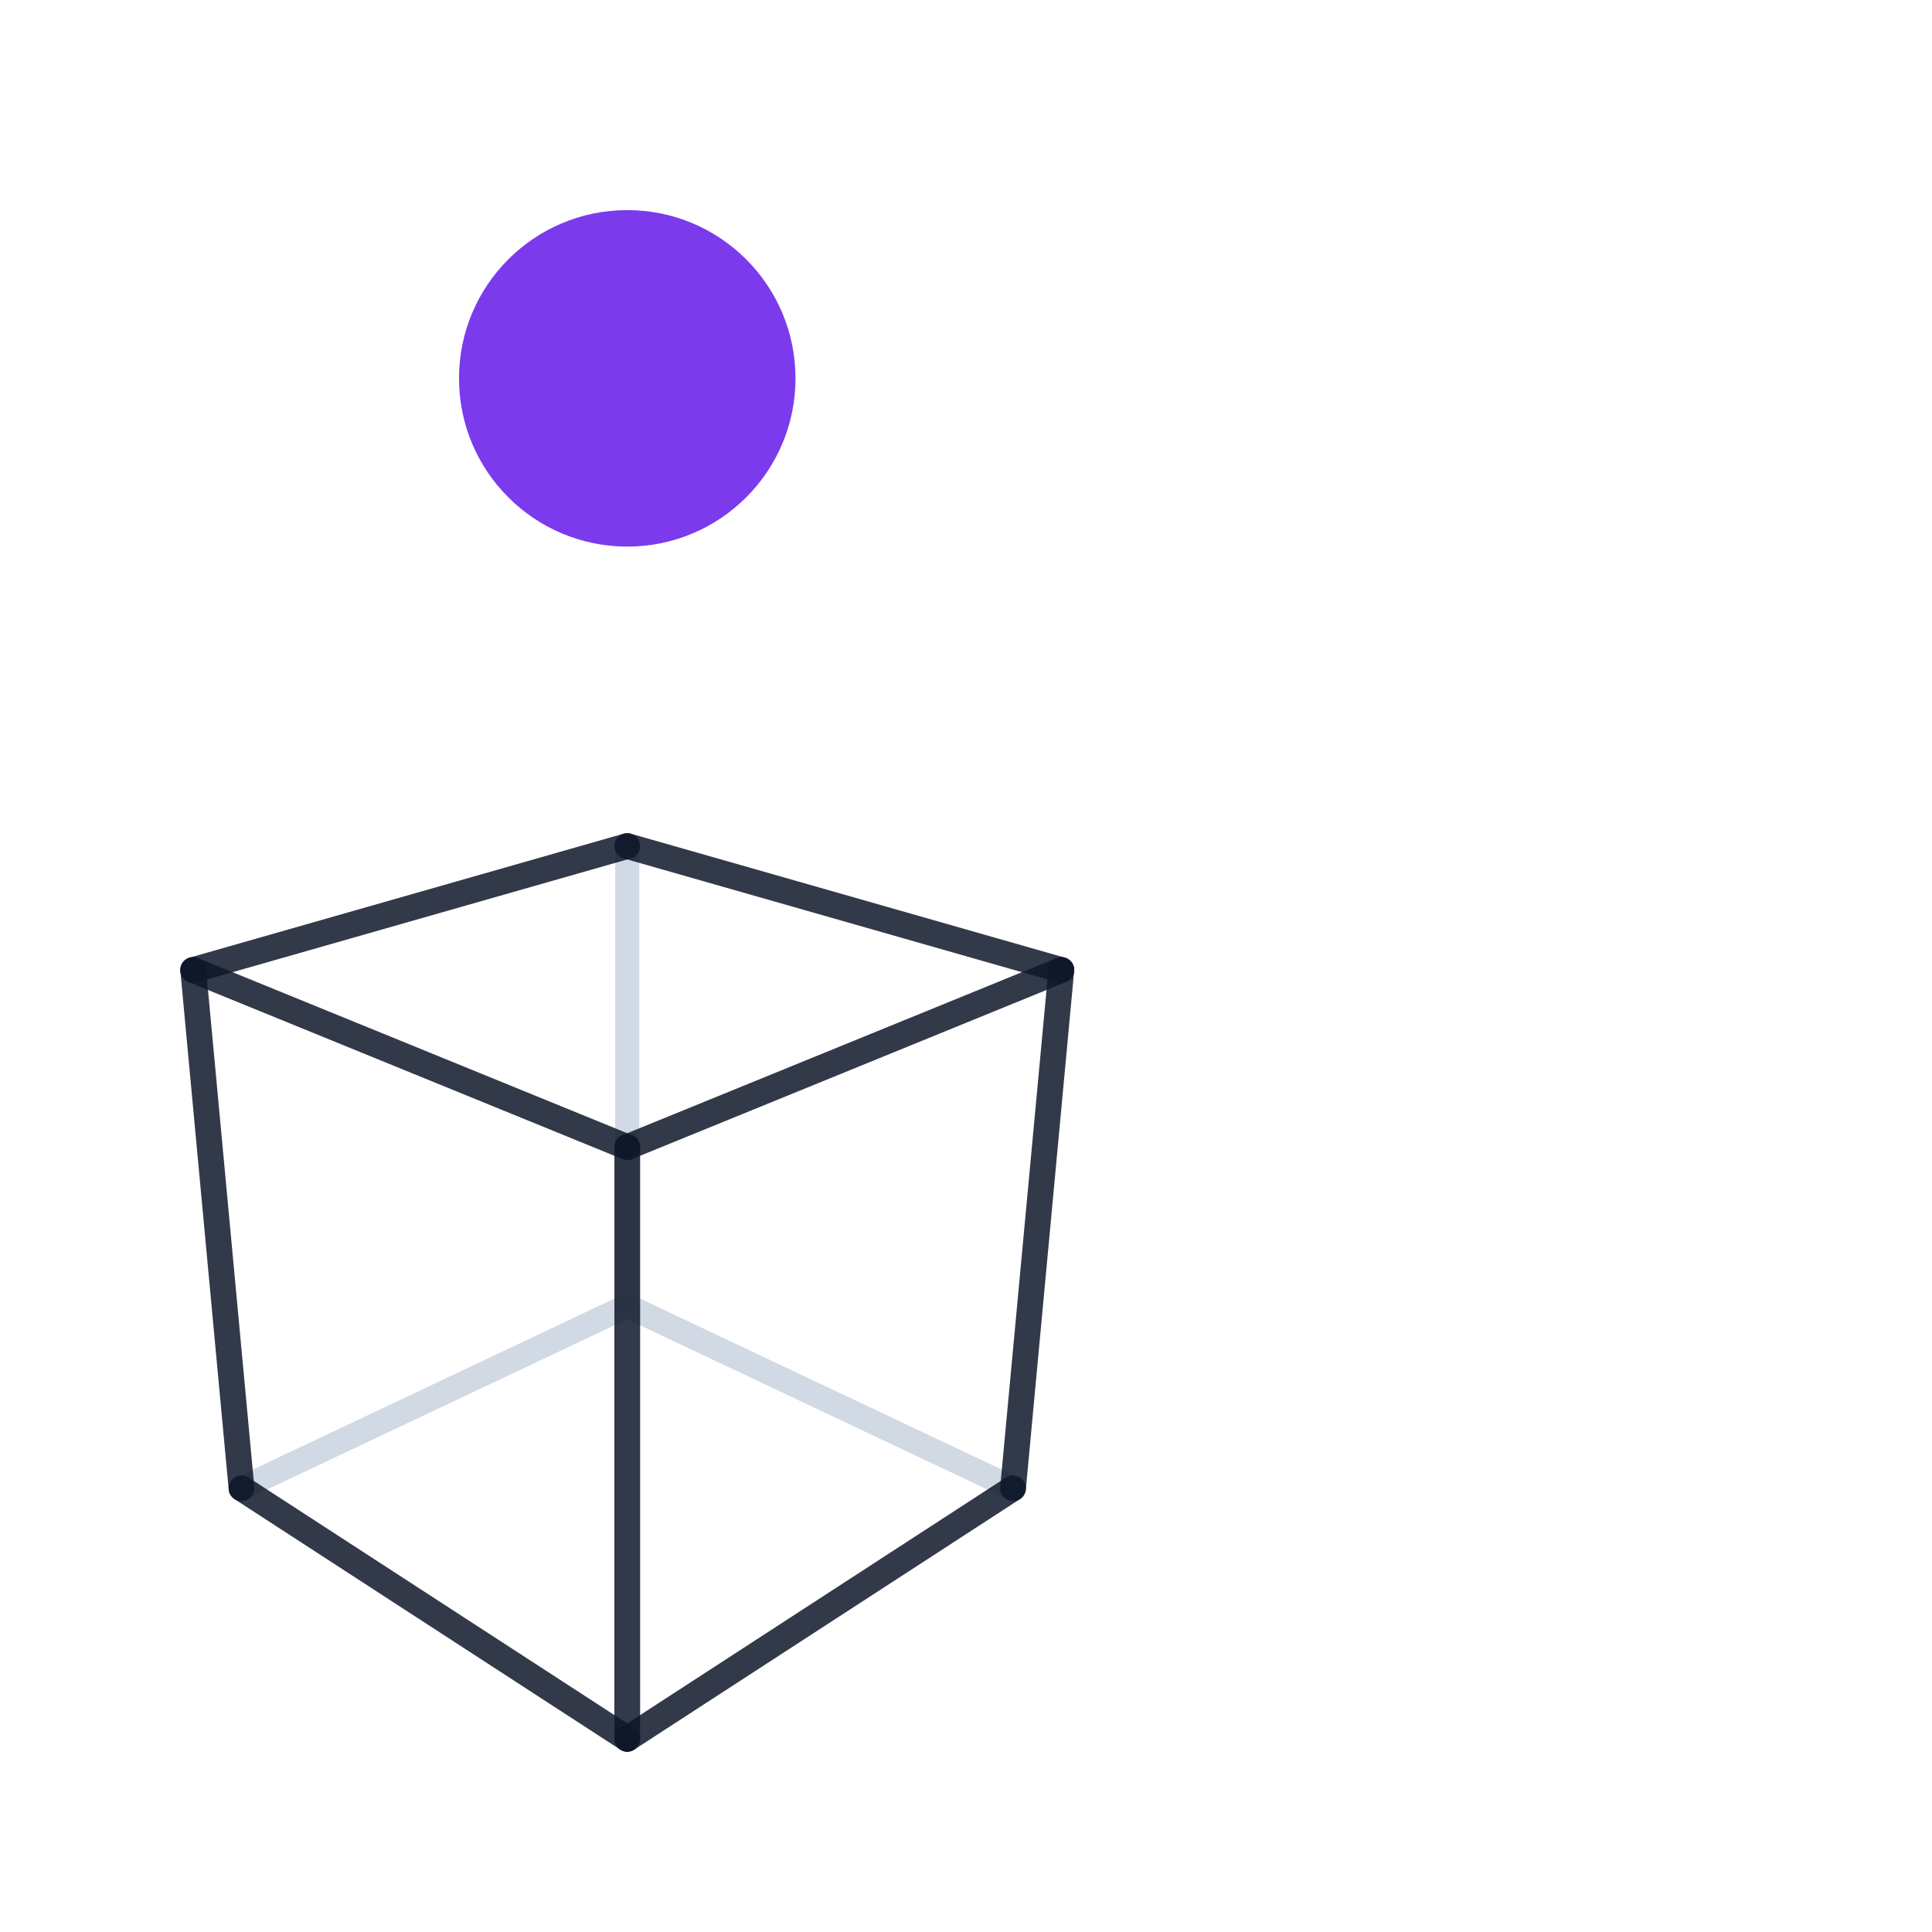
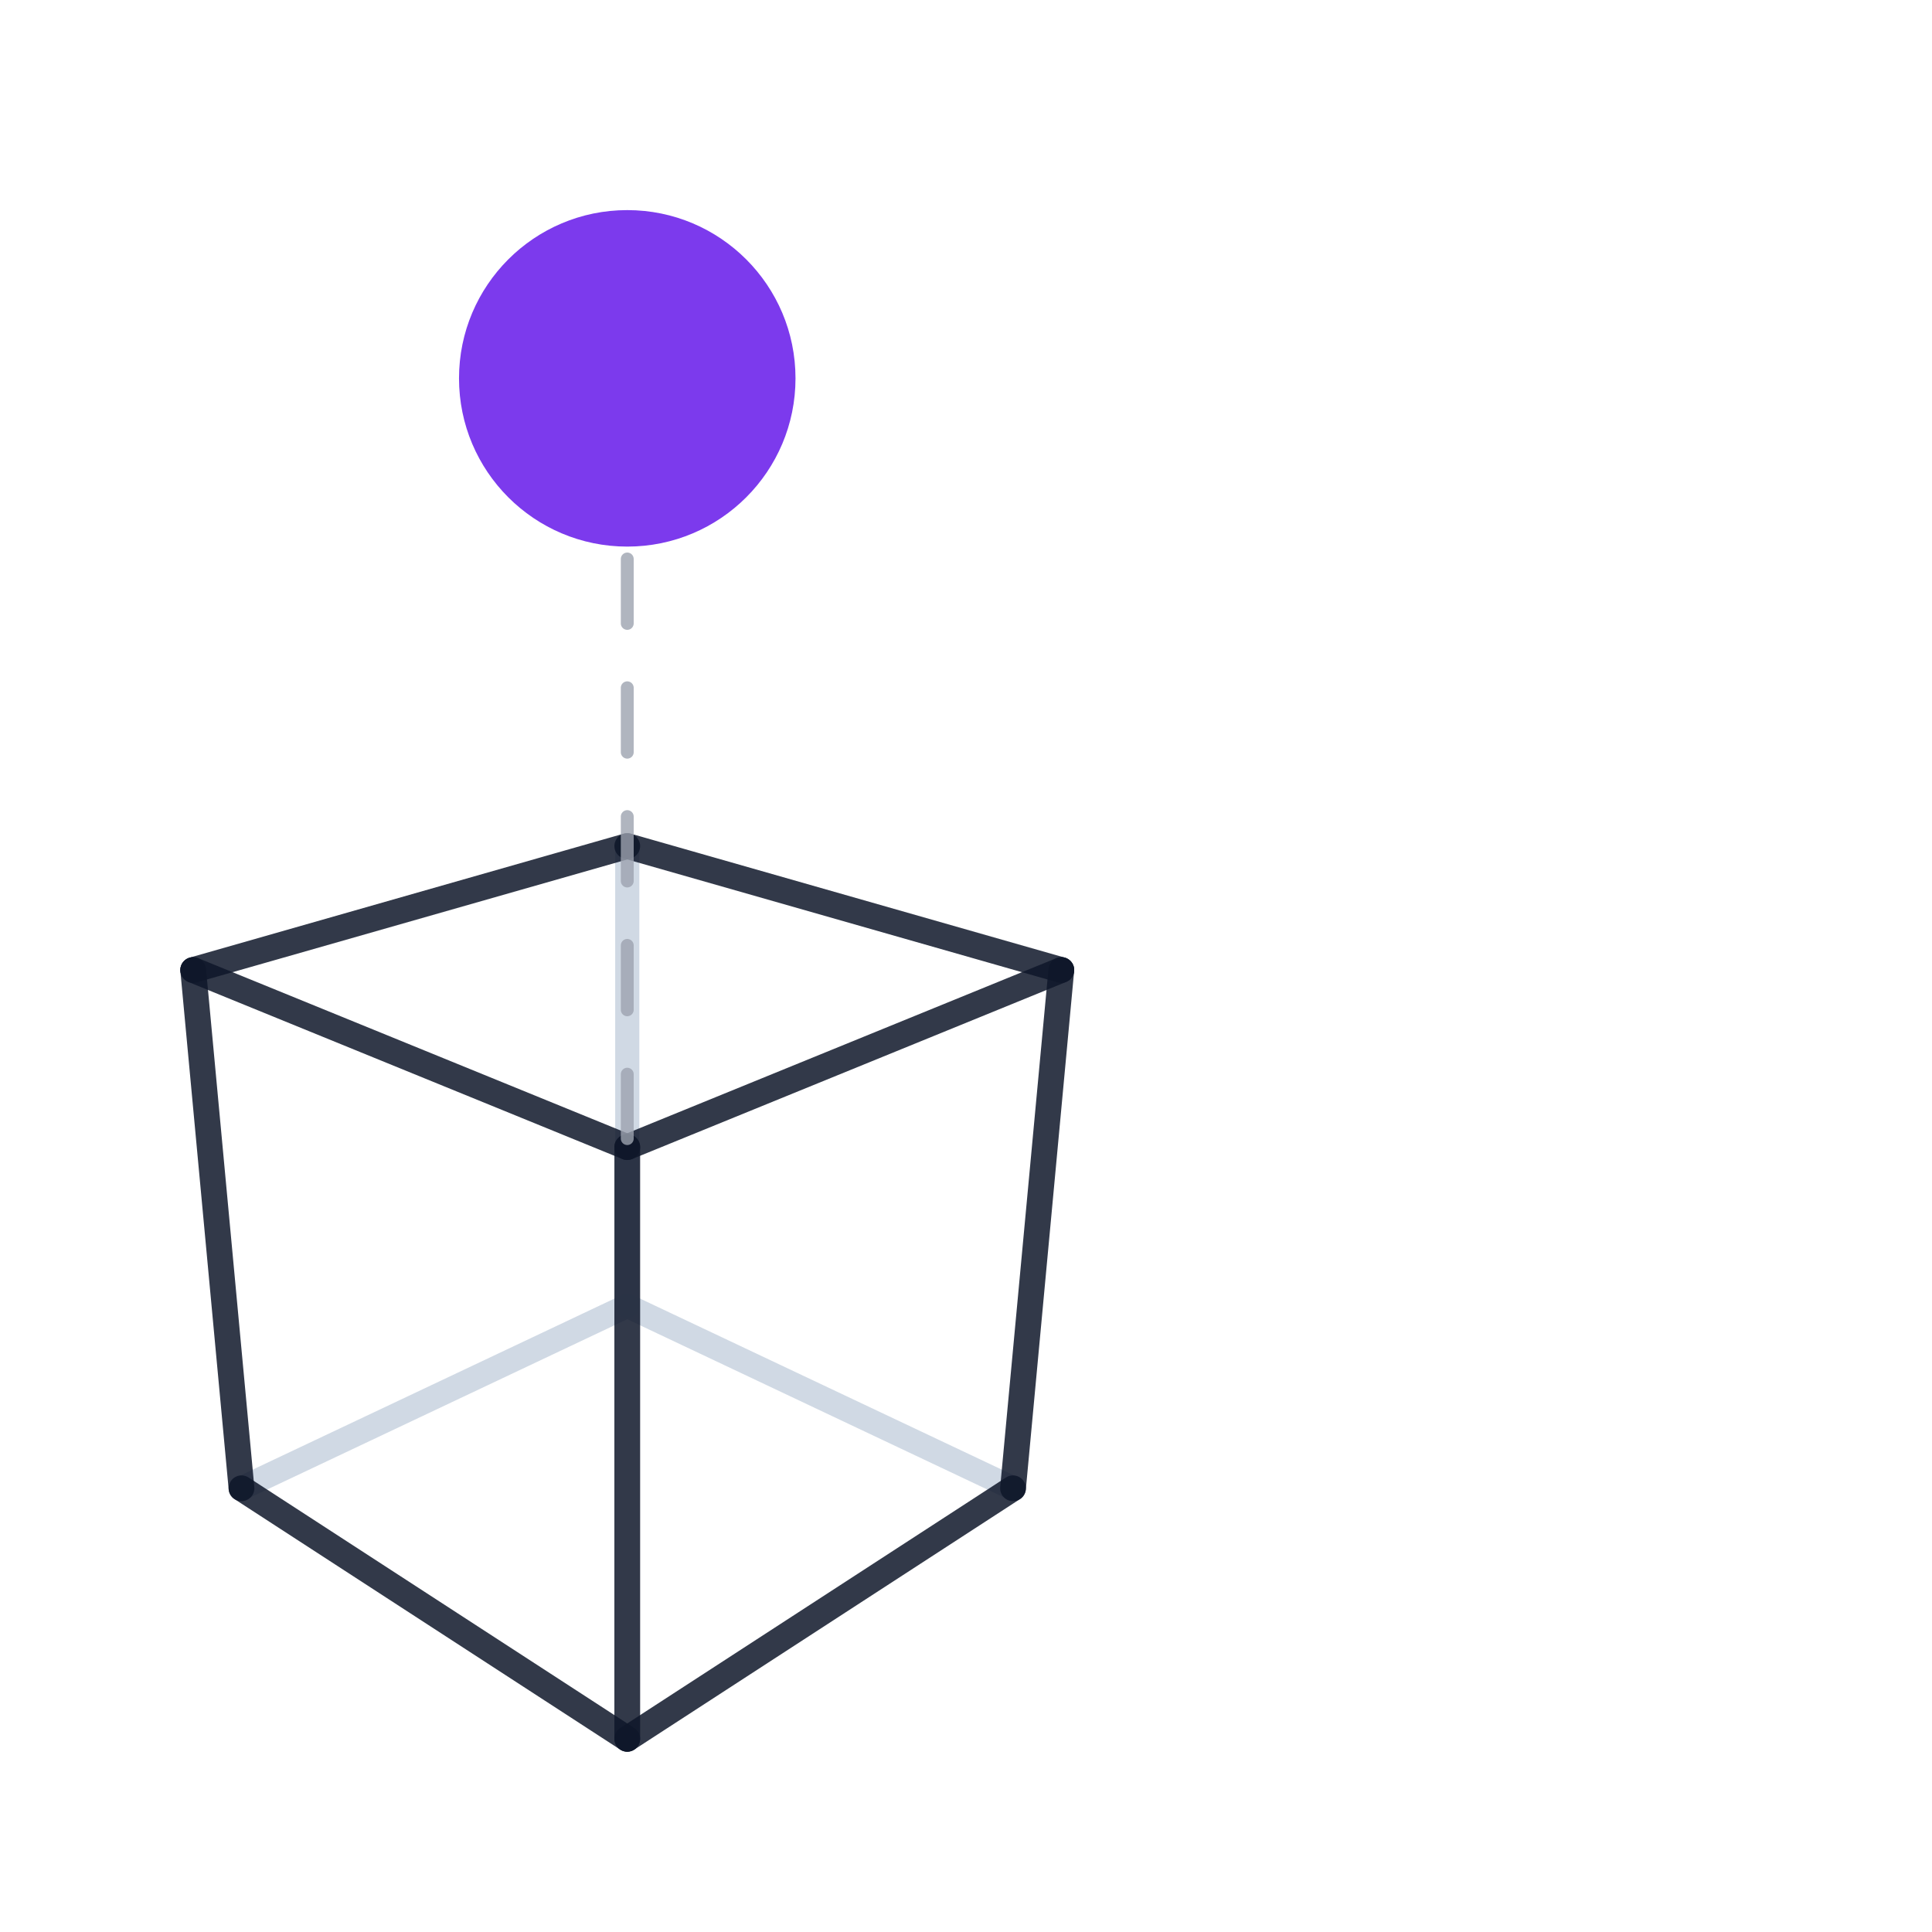
<svg xmlns="http://www.w3.org/2000/svg" width="120" height="120" viewBox="0 0 120 120" fill="none">
  <g stroke="#cbd5e1" stroke-opacity="0.9" stroke-width="1.5" stroke-linecap="round" stroke-linejoin="round">
    <line x1="38.96" y1="81.11" x2="62.92" y2="92.44" />
    <line x1="38.96" y1="52.55" x2="38.96" y2="81.11" />
    <line x1="38.96" y1="81.11" x2="15.00" y2="92.44" />
  </g>
  <g stroke="#0f172a" stroke-opacity="0.85" stroke-width="1.6" stroke-linecap="round" stroke-linejoin="round">
    <line x1="62.92" y1="92.44" x2="65.92" y2="60.25" />
    <line x1="65.92" y1="60.25" x2="38.96" y2="52.55" />
    <line x1="15.00" y1="92.44" x2="38.96" y2="108.00" />
    <line x1="38.96" y1="108.00" x2="38.96" y2="71.25" />
    <line x1="38.96" y1="71.25" x2="12.00" y2="60.25" />
    <line x1="12.00" y1="60.25" x2="15.00" y2="92.44" />
    <line x1="62.92" y1="92.44" x2="38.96" y2="108.00" />
    <line x1="65.92" y1="60.25" x2="38.96" y2="71.25" />
    <line x1="38.96" y1="52.55" x2="12.00" y2="60.25" />
  </g>
+   <defs>
+     <marker id="motion-arrow" markerWidth="6" markerHeight="6" refX="5" refY="3" orient="auto">
+       <path d="M0,0 L6,3 L0,6 Z" fill="#9ca3af" />
+     </marker>
+   </defs>
+   <path d="M38.96 70.72 L38.96 23.50" fill="none" stroke="#9ca3af" stroke-opacity="0.8" stroke-width="0.8" stroke-linecap="round" stroke-dasharray="4 4" marker-end="url(#motion-arrow)" />
  <circle cx="38.96" cy="23.50" r="10.45" fill="#7c3aed" />
</svg>
